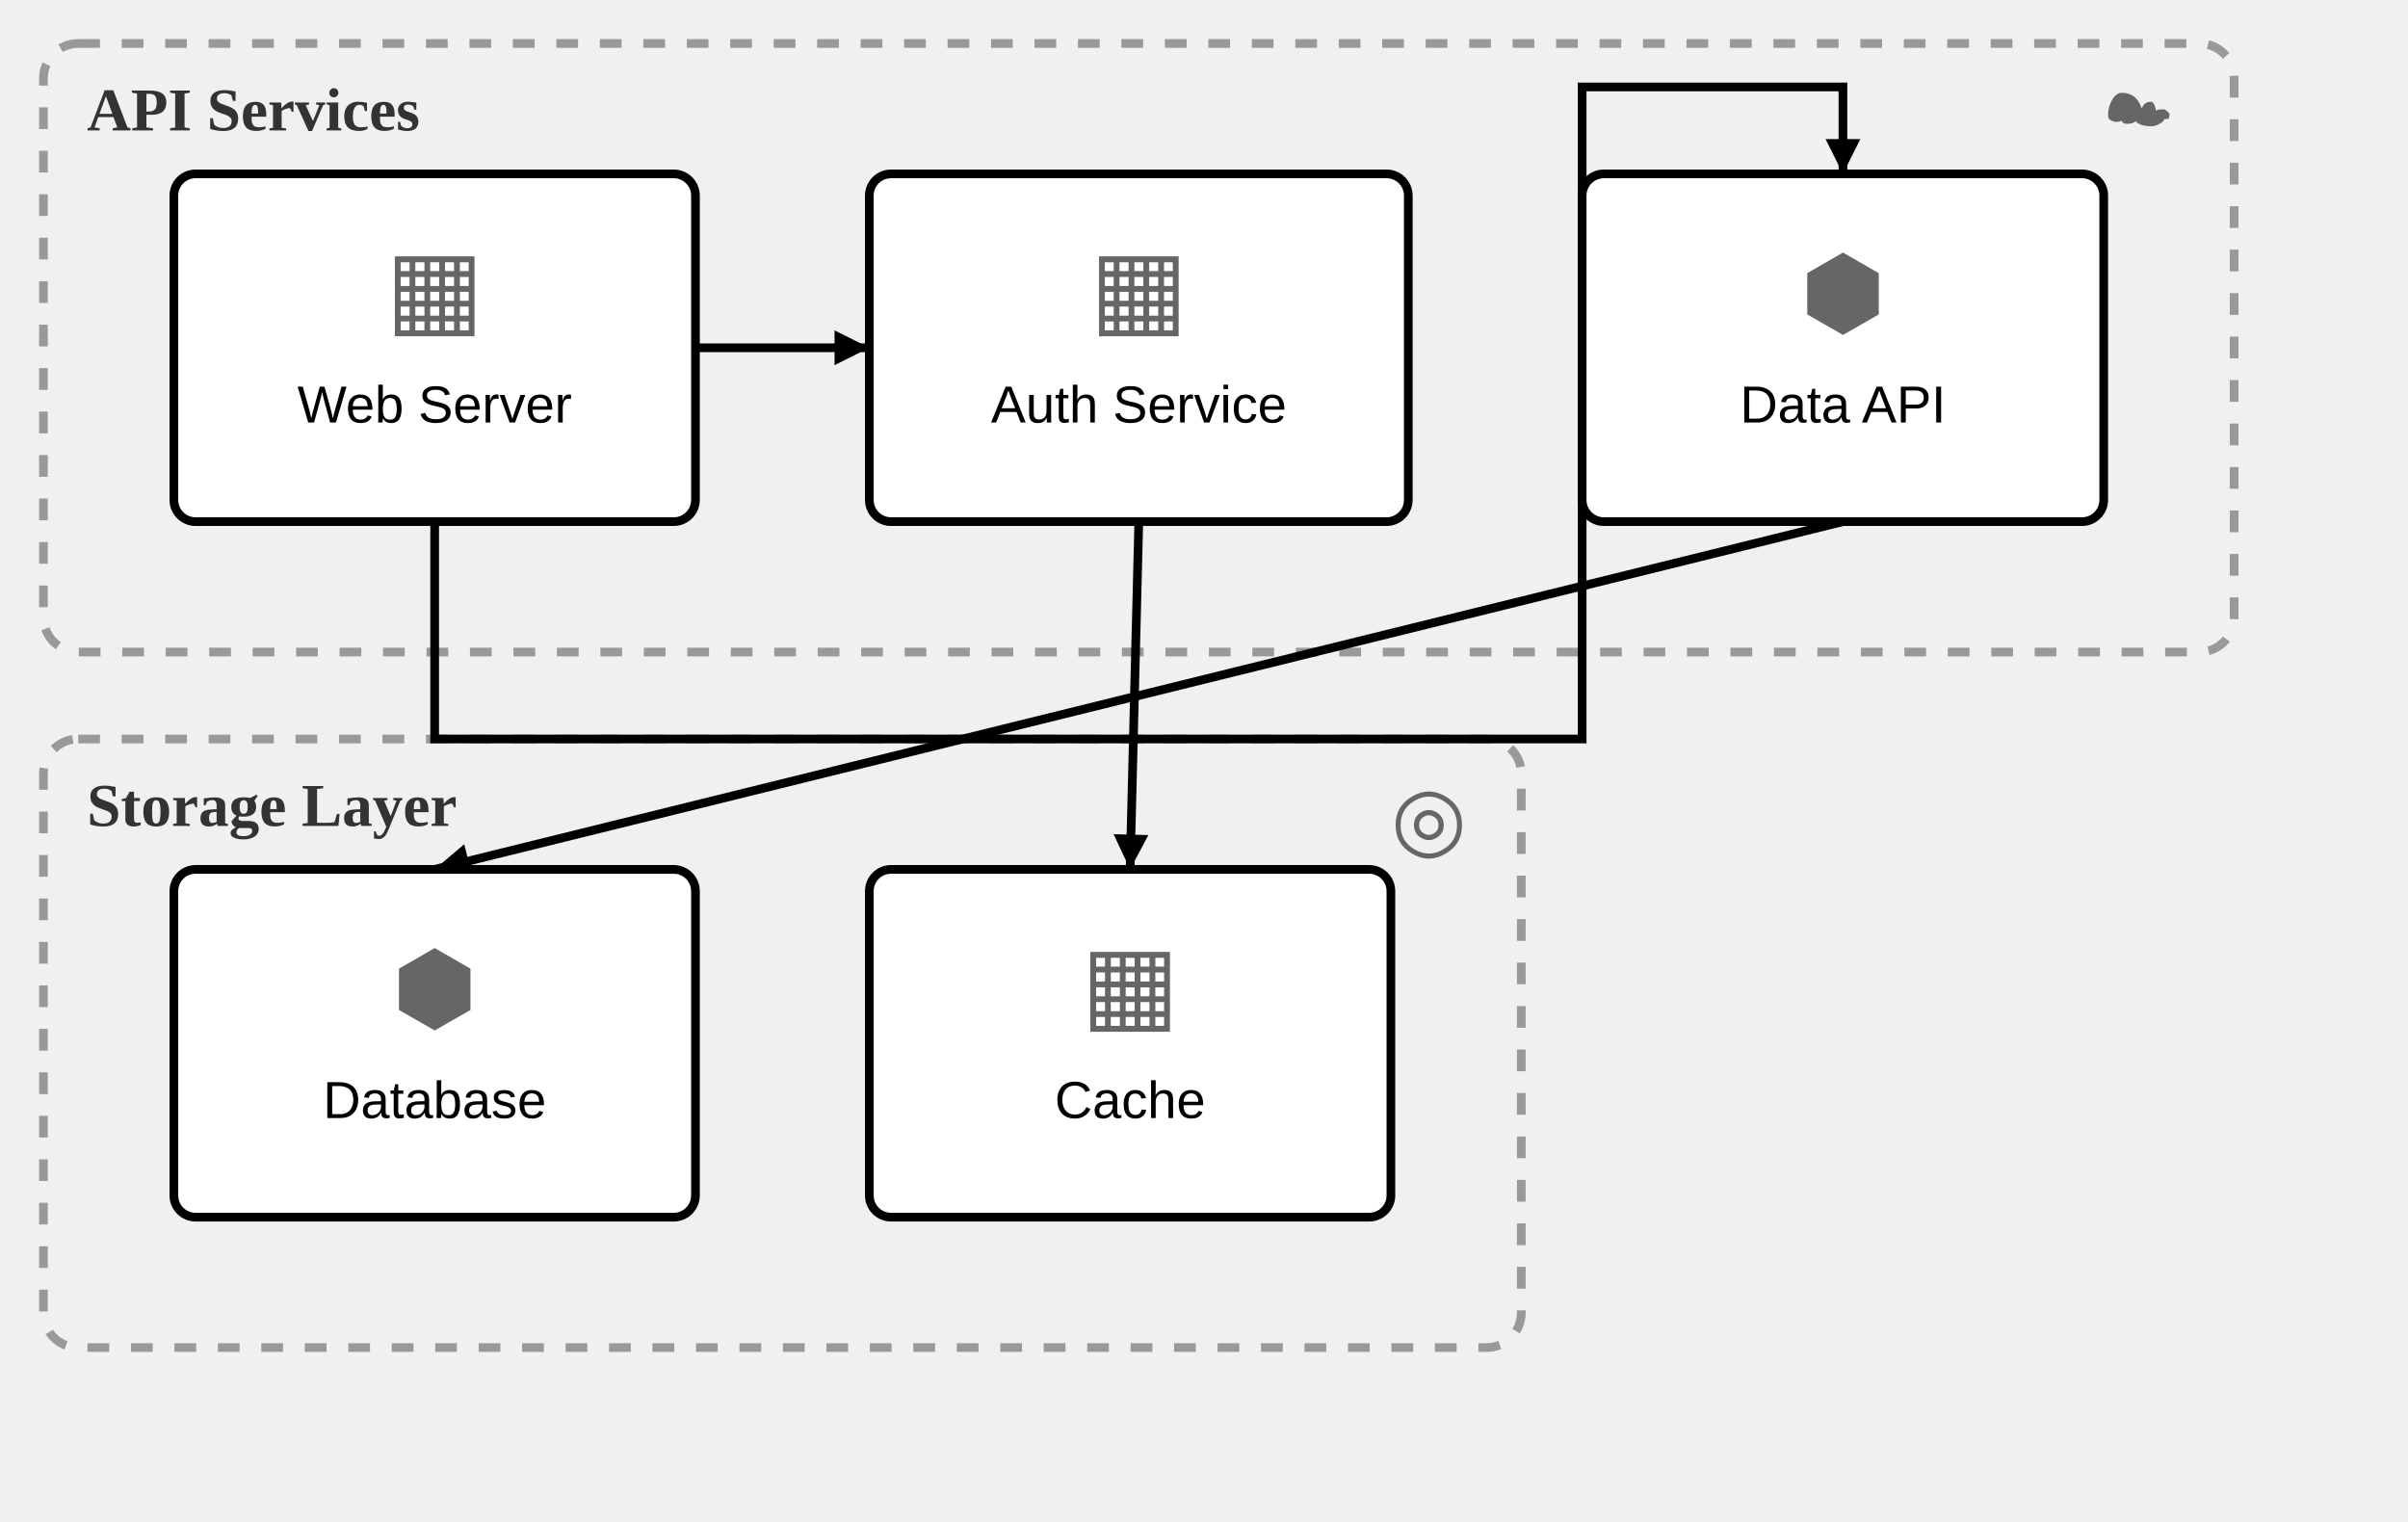
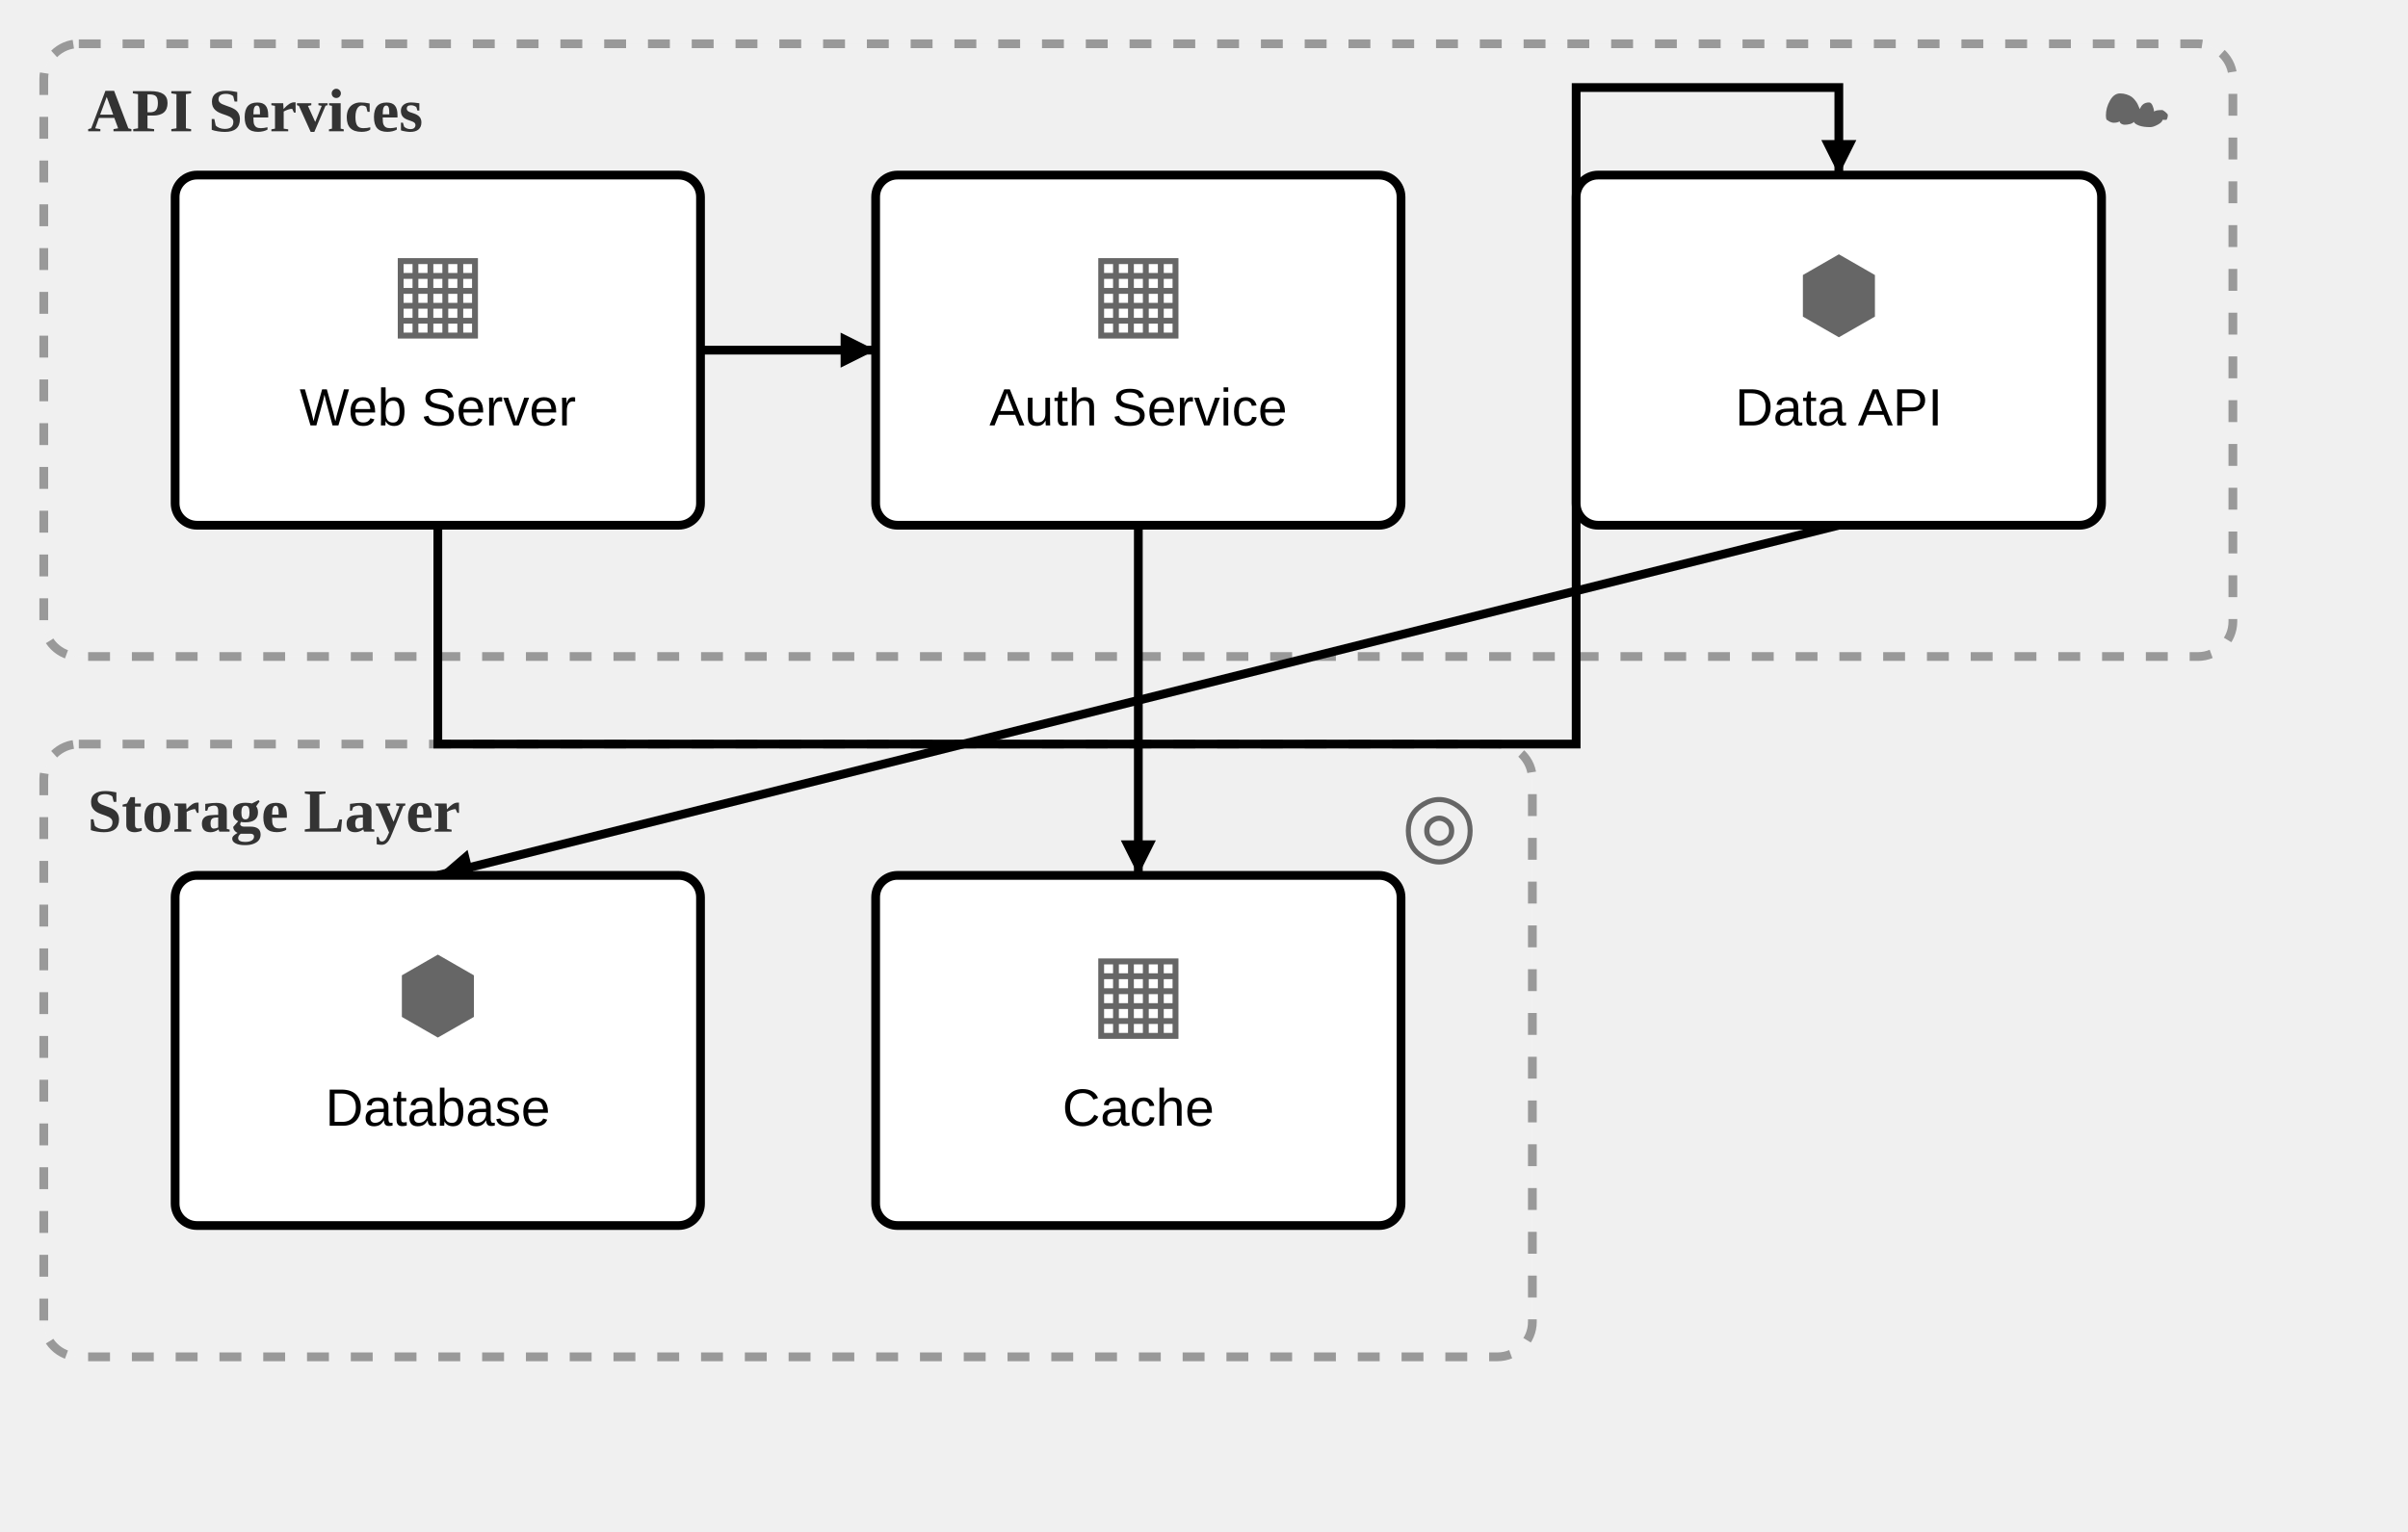
- <svg xmlns="http://www.w3.org/2000/svg" width="554.0" height="350.0" viewBox="0 0 554.0 350" version="1.2" baseProfile="tiny">
+ <svg xmlns="http://www.w3.org/2000/svg" width="550.0" height="350.0" viewBox="0 0 550 350" version="1.2" baseProfile="tiny">
  <g id="group-api">
-     <rect fill="#f0f0f0" fill-opacity="0.3" stroke="#999" stroke-width="2" x="10.0" y="10.0" width="504.0" height="140.0" rx="8.0" ry="8.0" stroke-dasharray="5,5" />
+     <rect fill="#f0f0f0" fill-opacity="0.3" stroke="#999" stroke-width="2" x="10.0" y="10.0" width="500.0" height="140.0" rx="8.0" ry="8.0" stroke-dasharray="5,5" />
    <text fill="#333" x="20.0" y="30.0" font-size="14" font-weight="bold">API Services</text>
-     <text fill="#666" x="484.0" y="35.0" font-size="20">☁</text>
+     <text fill="#666" x="480.0" y="35.0" font-size="20">☁</text>
  </g>
  <g id="group-storage">
    <rect fill="#f0f0f0" fill-opacity="0.3" stroke="#999" stroke-width="2" x="10.0" y="170.0" width="340.0" height="140.0" rx="8.0" ry="8.0" stroke-dasharray="5,5" />
    <text fill="#333" x="20.0" y="190.0" font-size="14" font-weight="bold">Storage Layer</text>
    <text fill="#666" x="320.0" y="195.0" font-size="20">◎</text>
  </g>
  <g id="edge-webapp-auth">
    <path fill="none" stroke="#000000" stroke-width="2.0" d="M 160 80 L 200 80" />
    <polygon fill="#000000" points="200.0,80.0 192.0,84.0 192.0,76.0" />
  </g>
  <g id="edge-webapp-data">
-     <path fill="none" stroke="#000000" stroke-width="2.0" d="M 100 120 L 100 170 L 364.0 170 L 364.0 20 L 424.0 20 L 424.0 40" />
-     <polygon fill="#000000" points="424.0,40.0 420.0,32.0 428.0,32.0" />
+     <path fill="none" stroke="#000000" stroke-width="2.0" d="M 100 120 L 100 170 L 360 170 L 360 20 L 420 20 L 420 40" />
+     <polygon fill="#000000" points="420.0,40.0 416.0,32.0 424.0,32.0" />
  </g>
  <g id="edge-data-db">
-     <path fill="none" stroke="#000000" stroke-width="2.0" d="M 424.0 120 L 100 200" />
-     <polygon fill="#000000" points="100.0,200.0 106.808,194.199 108.726,201.966" />
+     <path fill="none" stroke="#000000" stroke-width="2.0" d="M 420 120 L 100 200" />
+     <polygon fill="#000000" points="100.0,200.0 106.791,194.179 108.731,201.94" />
  </g>
  <g id="edge-auth-cache">
-     <path fill="none" stroke="#000000" stroke-width="2.0" d="M 262.0 120 L 260 200" />
-     <polygon fill="#000000" points="260.0,200.0 256.201,191.903 264.199,192.102" />
+     <path fill="none" stroke="#000000" stroke-width="2.0" d="M 260 120 L 260 200" />
+     <polygon fill="#000000" points="260.0,200.0 256.0,192.0 264.0,192.0" />
  </g>
  <g id="service-webapp">
    <rect fill="#ffffff" stroke="#000000" stroke-width="2.0" x="40.0" y="40.0" width="120.0" height="80.0" rx="5.0" ry="5.0" />
    <text fill="#666" x="100.0" y="74.4" text-anchor="middle" font-size="24">▦</text>
    <text fill="#000000" x="100.0" y="97.2" text-anchor="middle" font-family="Arial, Helvetica, sans-serif" font-size="12">Web Server</text>
  </g>
  <g id="service-auth">
-     <rect fill="#ffffff" stroke="#000000" stroke-width="2.0" x="200.0" y="40.0" width="124.0" height="80.0" rx="5.0" ry="5.0" />
-     <text fill="#666" x="262.0" y="74.4" text-anchor="middle" font-size="24">▦</text>
-     <text fill="#000000" x="262.0" y="97.2" text-anchor="middle" font-family="Arial, Helvetica, sans-serif" font-size="12">Auth Service</text>
+     <rect fill="#ffffff" stroke="#000000" stroke-width="2.0" x="200.0" y="40.0" width="120.0" height="80.0" rx="5.0" ry="5.0" />
+     <text fill="#666" x="260.0" y="74.4" text-anchor="middle" font-size="24">▦</text>
+     <text fill="#000000" x="260.0" y="97.2" text-anchor="middle" font-family="Arial, Helvetica, sans-serif" font-size="12">Auth Service</text>
  </g>
  <g id="service-data">
-     <rect fill="#ffffff" stroke="#000000" stroke-width="2.0" x="364.0" y="40.0" width="120.0" height="80.0" rx="5.0" ry="5.0" />
-     <text fill="#666" x="424.0" y="74.4" text-anchor="middle" font-size="24">⬢</text>
-     <text fill="#000000" x="424.0" y="97.2" text-anchor="middle" font-family="Arial, Helvetica, sans-serif" font-size="12">Data API</text>
+     <rect fill="#ffffff" stroke="#000000" stroke-width="2.0" x="360.0" y="40.0" width="120.0" height="80.0" rx="5.0" ry="5.0" />
+     <text fill="#666" x="420.0" y="74.4" text-anchor="middle" font-size="24">⬢</text>
+     <text fill="#000000" x="420.0" y="97.2" text-anchor="middle" font-family="Arial, Helvetica, sans-serif" font-size="12">Data API</text>
  </g>
  <g id="service-db">
    <rect fill="#ffffff" stroke="#000000" stroke-width="2.0" x="40.0" y="200.0" width="120.0" height="80.0" rx="5.0" ry="5.0" />
    <text fill="#666" x="100.0" y="234.4" text-anchor="middle" font-size="24">⬢</text>
    <text fill="#000000" x="100.0" y="257.2" text-anchor="middle" font-family="Arial, Helvetica, sans-serif" font-size="12">Database</text>
  </g>
  <g id="service-cache">
    <rect fill="#ffffff" stroke="#000000" stroke-width="2.0" x="200.0" y="200.0" width="120.0" height="80.0" rx="5.0" ry="5.0" />
    <text fill="#666" x="260.0" y="234.4" text-anchor="middle" font-size="24">▦</text>
    <text fill="#000000" x="260.0" y="257.2" text-anchor="middle" font-family="Arial, Helvetica, sans-serif" font-size="12">Cache</text>
  </g>
</svg>
